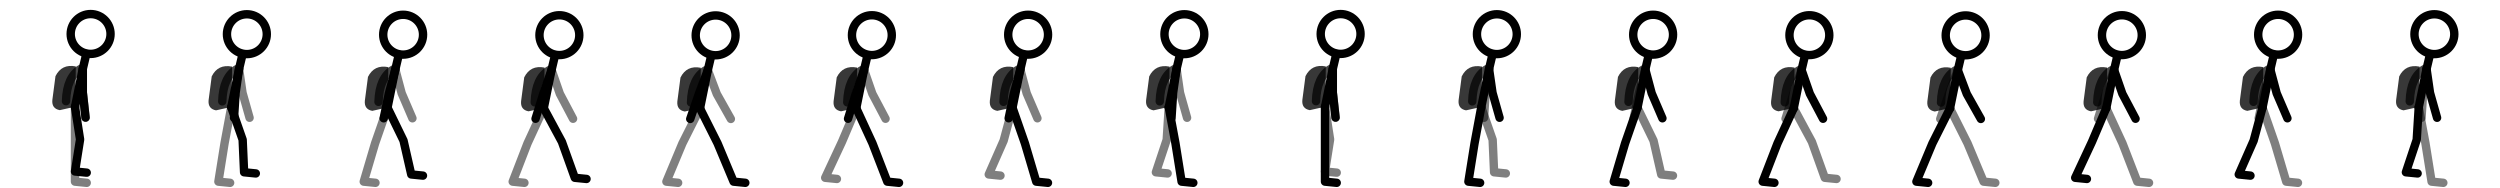
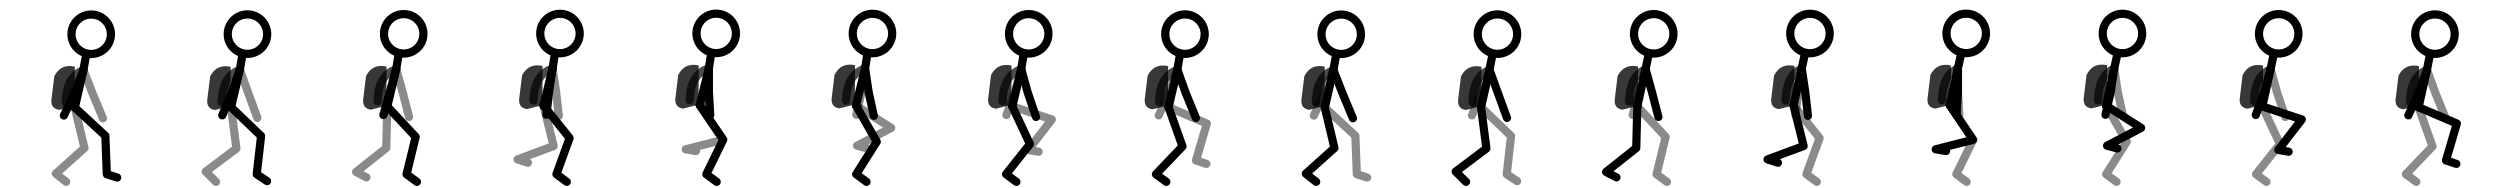
- <svg xmlns="http://www.w3.org/2000/svg" viewBox="0 0 640 48" width="640" height="48" fill="none" stroke="black" stroke-width="2.15" stroke-linecap="round" stroke-linejoin="round">
+ <svg xmlns="http://www.w3.org/2000/svg" viewBox="0 0 640 48" width="640" height="48" fill="none" stroke="black" stroke-width="2.1" stroke-linecap="round" stroke-linejoin="round">
  <g data-frame="0" transform="translate(0 0)">
-     <path data-backpack="true" opacity=".78" fill="black" stroke="none" d="M19.4 17.00 Q15.8 16.30 14.2 19.50 L13.4 25.60 Q13.2 27.80 15.3 28.20 L19.3 27.30 Z" />
-     <path data-strap="true" opacity=".72" d="M20.7 17.60 Q17.1 19.60 16.9 25.90" />
-     <path data-limb="far-leg" opacity=".50" d="M19.20 27.40 L19.20 36.70 L19.20 46.50 L22.20 46.80" />
-     <path data-limb="far-arm" opacity=".50" d="M21.20 17.60 L21.20 23.70 L21.90 30.10" />
-     <path data-limb="near-leg" opacity="1" d="M19.20 27.40 L20.50 35.70 L19.20 43.90 L22.20 44.20" />
-     <path data-limb="near-arm" opacity="1" d="M21.20 17.60 L21.20 23.70 L21.90 30.10" />
-     <path data-body="true" d="M22.1 13.80 L21.20 17.60 L19.20 27.40" />
-     <circle data-head="true" cx="23.20" cy="8.70" r="5.1" />
+     <path data-backpack="true" opacity=".78" fill="black" stroke="none" d="M19.15 17.06 Q15.55 16.26 13.90 19.51 L13.15 25.66 Q13.05 27.81 15.15 28.11 L19.10 27.11 Z" />
+     <path data-strap="true" opacity=".7" d="M20.85 18.18 Q17.00 19.93 16.85 26.23" />
+     <path data-limb="far-leg" opacity=".46" d="M19.15 27.53 L21.62 37.89 L14.29 44.46 L16.94 46.55" />
+     <path data-limb="far-arm" opacity=".46" d="M21.35 17.93 L23.70 23.93 L26.35 30.28" />
+     <path data-limb="near-leg" opacity="1" d="M19.15 27.53 L26.97 34.76 L27.35 44.60 L30.00 45.45" />
+     <path data-limb="near-arm" opacity="1" d="M21.35 17.93 L19.00 23.93 L16.35 29.58" />
+     <path data-body="true" d="M22.05 14.10 L21.35 17.93 L19.15 27.53" />
+     <circle data-head="true" cx="23.35" cy="8.77" r="5.05" />
  </g>
  <g data-frame="1" transform="translate(40 0)">
-     <path data-backpack="true" opacity=".78" fill="black" stroke="none" d="M19.4 17.05 Q15.8 16.35 14.2 19.55 L13.4 25.65 Q13.2 27.85 15.3 28.25 L19.3 27.35 Z" />
-     <path data-strap="true" opacity=".72" d="M20.7 17.65 Q17.1 19.65 16.9 25.95" />
-     <path data-limb="far-leg" opacity=".50" d="M19.20 27.45 L17.48 36.70 L15.91 46.50 L18.91 46.80" />
-     <path data-limb="far-arm" opacity=".50" d="M21.20 17.65 L22.08 23.75 L23.89 30.15" />
-     <path data-limb="near-leg" opacity="1" d="M19.20 27.45 L22.12 35.78 L22.49 44.10 L25.49 44.40" />
-     <path data-limb="near-arm" opacity="1" d="M21.20 17.65 L20.32 23.75 L19.91 30.15" />
-     <path data-body="true" d="M22.1 13.85 L21.20 17.65 L19.20 27.45" />
-     <circle data-head="true" cx="23.20" cy="8.75" r="5.1" />
+     <path data-backpack="true" opacity=".78" fill="black" stroke="none" d="M19.04 17.11 Q15.44 16.31 13.79 19.56 L13.04 25.71 Q12.94 27.86 15.04 28.16 L18.99 27.16 Z" />
+     <path data-strap="true" opacity=".7" d="M20.85 18.11 Q16.89 19.86 16.74 26.15" />
+     <path data-limb="far-leg" opacity=".46" d="M19.15 27.45 L20.52 38.01 L12.65 43.93 L15.30 46.55" />
+     <path data-limb="far-arm" opacity=".46" d="M21.40 17.86 L23.57 23.86 L25.88 30.18" />
+     <path data-limb="near-leg" opacity="1" d="M19.15 27.45 L26.84 34.81 L25.72 44.60 L28.37 46.37" />
+     <path data-limb="near-arm" opacity="1" d="M21.40 17.86 L19.22 23.86 L16.91 29.53" />
+     <path data-body="true" d="M22.05 14.06 L21.40 17.86 L19.15 27.45" />
+     <circle data-head="true" cx="23.35" cy="8.74" r="5.05" />
  </g>
  <g data-frame="2" transform="translate(80 0)">
-     <path data-backpack="true" opacity=".78" fill="black" stroke="none" d="M19.4 17.18 Q15.8 16.48 14.2 19.68 L13.4 25.78 Q13.2 27.98 15.3 28.38 L19.3 27.48 Z" />
-     <path data-strap="true" opacity=".72" d="M20.7 17.78 Q17.1 19.78 16.9 26.07" />
-     <path data-limb="far-leg" opacity=".50" d="M19.20 27.57 L16.02 36.70 L13.12 46.50 L16.12 46.80" />
-     <path data-limb="far-arm" opacity=".50" d="M21.20 17.78 L22.83 23.88 L25.58 30.28" />
-     <path data-limb="near-leg" opacity="1" d="M19.20 27.57 L23.30 35.99 L25.28 44.66 L28.28 44.96" />
-     <path data-limb="near-arm" opacity="1" d="M21.20 17.78 L19.57 23.88 L18.22 30.28" />
-     <path data-body="true" d="M22.1 13.98 L21.20 17.78 L19.20 27.57" />
-     <circle data-head="true" cx="23.20" cy="8.88" r="5.1" />
+     <path data-backpack="true" opacity=".78" fill="black" stroke="none" d="M18.95 17.03 Q15.35 16.23 13.70 19.48 L12.95 25.63 Q12.85 27.78 14.95 28.08 L18.90 27.08 Z" />
+     <path data-strap="true" opacity=".7" d="M20.85 17.94 Q16.80 19.69 16.65 25.94" />
+     <path data-limb="far-leg" opacity=".46" d="M19.15 27.24 L18.88 37.89 L11.16 44.01 L13.81 45.41" />
+     <path data-limb="far-arm" opacity=".46" d="M21.43 17.69 L23.10 23.69 L24.72 29.94" />
+     <path data-limb="near-leg" opacity="1" d="M19.15 27.24 L26.41 35.03 L24.08 44.60 L26.73 46.55" />
+     <path data-limb="near-arm" opacity="1" d="M21.43 17.69 L19.77 23.69 L18.15 29.44" />
+     <path data-body="true" d="M22.05 13.95 L21.43 17.69 L19.15 27.24" />
+     <circle data-head="true" cx="23.35" cy="8.66" r="5.05" />
  </g>
  <g data-frame="3" transform="translate(120 0)">
-     <path data-backpack="true" opacity=".78" fill="black" stroke="none" d="M19.4 17.30 Q15.8 16.60 14.2 19.80 L13.4 25.90 Q13.2 28.10 15.3 28.50 L19.3 27.60 Z" />
-     <path data-strap="true" opacity=".72" d="M20.7 17.90 Q17.1 19.90 16.9 26.20" />
-     <path data-limb="far-leg" opacity=".50" d="M19.20 27.70 L15.04 36.70 L11.25 46.50 L14.25 46.80" />
-     <path data-limb="far-arm" opacity=".50" d="M21.20 17.90 L23.32 24.00 L26.70 30.40" />
-     <path data-limb="near-leg" opacity="1" d="M19.20 27.70 L23.85 36.32 L27.15 45.51 L30.15 45.81" />
-     <path data-limb="near-arm" opacity="1" d="M21.20 17.90 L19.08 24.00 L17.10 30.40" />
-     <path data-body="true" d="M22.1 14.10 L21.20 17.90 L19.20 27.70" />
-     <circle data-head="true" cx="23.20" cy="9.00" r="5.1" />
+     <path data-backpack="true" opacity=".78" fill="black" stroke="none" d="M18.89 16.88 Q15.29 16.08 13.64 19.33 L12.89 25.48 Q12.79 27.63 14.89 27.93 L18.84 26.93 Z" />
+     <path data-strap="true" opacity=".7" d="M20.85 17.77 Q16.74 19.52 16.59 25.73" />
+     <path data-limb="far-leg" opacity=".46" d="M19.15 27.03 L21.73 37.37 L12.50 40.81 L15.15 41.66" />
+     <path data-limb="far-arm" opacity=".46" d="M21.46 17.52 L22.36 23.52 L23.05 29.65" />
+     <path data-limb="near-leg" opacity="1" d="M19.15 27.03 L25.81 35.34 L22.45 44.60 L25.10 46.55" />
+     <path data-limb="near-arm" opacity="1" d="M21.46 17.52 L20.56 23.52 L19.87 29.39" />
+     <path data-body="true" d="M22.05 13.84 L21.46 17.52 L19.15 27.03" />
+     <circle data-head="true" cx="23.35" cy="8.58" r="5.05" />
  </g>
  <g data-frame="4" transform="translate(160 0)">
-     <path data-backpack="true" opacity=".78" fill="black" stroke="none" d="M19.4 17.35 Q15.8 16.65 14.2 19.85 L13.4 25.95 Q13.2 28.15 15.3 28.55 L19.3 27.65 Z" />
-     <path data-strap="true" opacity=".72" d="M20.7 17.95 Q17.1 19.95 16.9 26.25" />
-     <path data-limb="far-leg" opacity=".50" d="M19.20 27.75 L14.70 36.70 L10.60 46.50 L13.60 46.80" />
-     <path data-limb="far-arm" opacity=".50" d="M21.20 17.95 L23.50 24.05 L27.10 30.45" />
-     <path data-limb="near-leg" opacity="1" d="M19.20 27.75 L23.70 36.70 L27.80 46.50 L30.80 46.80" />
-     <path data-limb="near-arm" opacity="1" d="M21.20 17.95 L18.90 24.05 L16.70 30.45" />
-     <path data-body="true" d="M22.1 14.15 L21.20 17.95 L19.20 27.75" />
-     <circle data-head="true" cx="23.20" cy="9.05" r="5.1" />
+     <path data-backpack="true" opacity=".78" fill="black" stroke="none" d="M18.87 16.75 Q15.27 15.95 13.62 19.20 L12.87 25.35 Q12.77 27.50 14.87 27.80 L18.82 26.80 Z" />
+     <path data-strap="true" opacity=".7" d="M20.85 17.70 Q16.72 19.45 16.57 25.65" />
+     <path data-limb="far-leg" opacity=".46" d="M19.15 26.95 L25.09 35.79 L15.54 38.22 L18.19 38.66" />
+     <path data-limb="far-arm" opacity=".46" d="M21.47 17.45 L21.47 23.45 L21.12 29.45" />
+     <path data-limb="near-leg" opacity="1" d="M19.15 26.95 L25.15 35.75 L20.82 44.60 L23.47 46.55" />
+     <path data-limb="near-arm" opacity="1" d="M21.47 17.45 L21.47 23.45 L21.82 29.45" />
+     <path data-body="true" d="M22.05 13.80 L21.47 17.45 L19.15 26.95" />
+     <circle data-head="true" cx="23.35" cy="8.55" r="5.05" />
  </g>
  <g data-frame="5" transform="translate(200 0)">
-     <path data-backpack="true" opacity=".78" fill="black" stroke="none" d="M19.4 17.30 Q15.8 16.60 14.2 19.80 L13.4 25.90 Q13.2 28.10 15.3 28.50 L19.3 27.60 Z" />
-     <path data-strap="true" opacity=".72" d="M20.7 17.90 Q17.1 19.90 16.9 26.20" />
-     <path data-limb="far-leg" opacity=".50" d="M19.20 27.70 L15.54 36.32 L11.25 45.51 L14.25 45.81" />
-     <path data-limb="far-arm" opacity=".50" d="M21.20 17.90 L23.32 24.00 L26.70 30.40" />
-     <path data-limb="near-leg" opacity="1" d="M19.20 27.70 L23.36 36.70 L27.15 46.50 L30.15 46.80" />
-     <path data-limb="near-arm" opacity="1" d="M21.20 17.90 L19.08 24.00 L17.10 30.40" />
-     <path data-body="true" d="M22.1 14.10 L21.20 17.90 L19.20 27.70" />
-     <circle data-head="true" cx="23.20" cy="9.00" r="5.1" />
+     <path data-backpack="true" opacity=".78" fill="black" stroke="none" d="M18.89 16.70 Q15.29 15.90 13.64 19.15 L12.89 25.30 Q12.79 27.45 14.89 27.75 L18.84 26.75 Z" />
+     <path data-strap="true" opacity=".7" d="M20.85 17.77 Q16.74 19.52 16.59 25.73" />
+     <path data-limb="far-leg" opacity=".46" d="M19.15 27.03 L28.14 32.74 L19.41 37.30 L22.06 38.00" />
+     <path data-limb="far-arm" opacity=".46" d="M21.46 17.52 L20.56 23.52 L19.22 29.39" />
+     <path data-limb="near-leg" opacity="1" d="M19.15 27.03 L24.45 36.27 L19.18 44.60 L21.83 46.55" />
+     <path data-limb="near-arm" opacity="1" d="M21.46 17.52 L22.36 23.52 L23.70 29.65" />
+     <path data-body="true" d="M22.05 13.84 L21.46 17.52 L19.15 27.03" />
+     <circle data-head="true" cx="23.35" cy="8.58" r="5.05" />
  </g>
  <g data-frame="6" transform="translate(240 0)">
-     <path data-backpack="true" opacity=".78" fill="black" stroke="none" d="M19.4 17.18 Q15.8 16.48 14.2 19.68 L13.4 25.78 Q13.2 27.98 15.3 28.38 L19.3 27.48 Z" />
-     <path data-strap="true" opacity=".72" d="M20.7 17.78 Q17.1 19.78 16.9 26.07" />
-     <path data-limb="far-leg" opacity=".50" d="M19.20 27.57 L16.94 35.99 L13.12 44.66 L16.12 44.96" />
-     <path data-limb="far-arm" opacity=".50" d="M21.20 17.78 L22.83 23.88 L25.58 30.28" />
-     <path data-limb="near-leg" opacity="1" d="M19.20 27.57 L22.38 36.70 L25.28 46.50 L28.28 46.80" />
-     <path data-limb="near-arm" opacity="1" d="M21.20 17.78 L19.57 23.88 L18.22 30.28" />
-     <path data-body="true" d="M22.1 13.98 L21.20 17.78 L19.20 27.57" />
-     <circle data-head="true" cx="23.20" cy="8.88" r="5.1" />
+     <path data-backpack="true" opacity=".78" fill="black" stroke="none" d="M18.95 16.78 Q15.35 15.98 13.70 19.23 L12.95 25.38 Q12.85 27.53 14.95 27.83 L18.90 26.83 Z" />
+     <path data-strap="true" opacity=".7" d="M20.85 17.94 Q16.80 19.69 16.65 25.94" />
+     <path data-limb="far-leg" opacity=".46" d="M19.15 27.24 L29.26 30.58 L23.24 38.38 L25.89 38.84" />
+     <path data-limb="far-arm" opacity=".46" d="M21.43 17.69 L19.77 23.69 L17.65 29.44" />
+     <path data-limb="near-leg" opacity="1" d="M19.15 27.24 L23.67 36.88 L17.55 44.60 L20.20 46.55" />
+     <path data-limb="near-arm" opacity="1" d="M21.43 17.69 L23.10 23.69 L25.22 29.94" />
+     <path data-body="true" d="M22.05 13.95 L21.43 17.69 L19.15 27.24" />
+     <circle data-head="true" cx="23.35" cy="8.66" r="5.05" />
  </g>
  <g data-frame="7" transform="translate(280 0)">
-     <path data-backpack="true" opacity=".78" fill="black" stroke="none" d="M19.4 17.05 Q15.8 16.35 14.2 19.55 L13.4 25.65 Q13.2 27.85 15.3 28.25 L19.3 27.35 Z" />
-     <path data-strap="true" opacity=".72" d="M20.7 17.65 Q17.1 19.65 16.9 25.95" />
-     <path data-limb="far-leg" opacity=".50" d="M19.20 27.45 L18.68 35.78 L15.91 44.10 L18.91 44.40" />
-     <path data-limb="far-arm" opacity=".50" d="M21.20 17.65 L22.08 23.75 L23.89 30.15" />
-     <path data-limb="near-leg" opacity="1" d="M19.20 27.45 L20.92 36.70 L22.49 46.50 L25.49 46.80" />
-     <path data-limb="near-arm" opacity="1" d="M21.20 17.65 L20.32 23.75 L19.91 30.15" />
-     <path data-body="true" d="M22.1 13.85 L21.20 17.65 L19.20 27.45" />
-     <circle data-head="true" cx="23.20" cy="8.75" r="5.1" />
+     <path data-backpack="true" opacity=".78" fill="black" stroke="none" d="M19.04 16.93 Q15.44 16.13 13.79 19.38 L13.04 25.53 Q12.94 27.68 15.04 27.98 L18.99 26.98 Z" />
+     <path data-strap="true" opacity=".7" d="M20.85 18.11 Q16.89 19.86 16.74 26.15" />
+     <path data-limb="far-leg" opacity=".46" d="M19.15 27.45 L28.95 31.62 L26.18 41.07 L28.83 41.95" />
+     <path data-limb="far-arm" opacity=".46" d="M21.40 17.86 L19.22 23.86 L16.64 29.53" />
+     <path data-limb="near-leg" opacity="1" d="M19.15 27.45 L22.72 37.48 L15.92 44.60 L18.57 46.55" />
+     <path data-limb="near-arm" opacity="1" d="M21.40 17.86 L23.57 23.86 L26.15 30.18" />
+     <path data-body="true" d="M22.05 14.06 L21.40 17.86 L19.15 27.45" />
+     <circle data-head="true" cx="23.35" cy="8.74" r="5.05" />
  </g>
  <g data-frame="8" transform="translate(320 0)">
-     <path data-backpack="true" opacity=".78" fill="black" stroke="none" d="M19.4 17.00 Q15.8 16.30 14.2 19.50 L13.4 25.60 Q13.2 27.80 15.3 28.20 L19.3 27.30 Z" />
-     <path data-strap="true" opacity=".72" d="M20.7 17.60 Q17.1 19.60 16.9 25.90" />
-     <path data-limb="far-leg" opacity=".50" d="M19.20 27.40 L20.50 35.70 L19.20 43.90 L22.20 44.20" />
-     <path data-limb="far-arm" opacity=".50" d="M21.20 17.60 L21.20 23.70 L21.90 30.10" />
-     <path data-limb="near-leg" opacity="1" d="M19.20 27.40 L19.20 36.70 L19.20 46.50 L22.20 46.80" />
-     <path data-limb="near-arm" opacity="1" d="M21.20 17.60 L21.20 23.70 L21.90 30.10" />
-     <path data-body="true" d="M22.1 13.80 L21.20 17.60 L19.20 27.40" />
-     <circle data-head="true" cx="23.20" cy="8.70" r="5.1" />
+     <path data-backpack="true" opacity=".78" fill="black" stroke="none" d="M19.15 17.06 Q15.55 16.26 13.90 19.51 L13.15 25.66 Q13.05 27.81 15.15 28.11 L19.10 27.11 Z" />
+     <path data-strap="true" opacity=".7" d="M20.85 18.18 Q17.00 19.93 16.85 26.23" />
+     <path data-limb="far-leg" opacity=".46" d="M19.15 27.53 L26.97 34.76 L27.35 44.60 L30.00 45.45" />
+     <path data-limb="far-arm" opacity=".46" d="M21.35 17.93 L19.00 23.93 L16.35 29.58" />
+     <path data-limb="near-leg" opacity="1" d="M19.15 27.53 L21.62 37.89 L14.29 44.46 L16.94 46.55" />
+     <path data-limb="near-arm" opacity="1" d="M21.35 17.93 L23.70 23.93 L26.35 30.28" />
+     <path data-body="true" d="M22.05 14.10 L21.35 17.93 L19.15 27.53" />
+     <circle data-head="true" cx="23.35" cy="8.77" r="5.05" />
  </g>
  <g data-frame="9" transform="translate(360 0)">
-     <path data-backpack="true" opacity=".78" fill="black" stroke="none" d="M19.4 17.05 Q15.8 16.35 14.2 19.55 L13.4 25.65 Q13.2 27.85 15.3 28.25 L19.3 27.35 Z" />
-     <path data-strap="true" opacity=".72" d="M20.7 17.65 Q17.1 19.65 16.9 25.95" />
-     <path data-limb="far-leg" opacity=".50" d="M19.20 27.45 L22.12 35.78 L22.49 44.10 L25.49 44.40" />
-     <path data-limb="far-arm" opacity=".50" d="M21.20 17.65 L20.32 23.75 L19.91 30.15" />
-     <path data-limb="near-leg" opacity="1" d="M19.20 27.45 L17.48 36.70 L15.91 46.50 L18.91 46.80" />
-     <path data-limb="near-arm" opacity="1" d="M21.20 17.65 L22.08 23.75 L23.89 30.15" />
-     <path data-body="true" d="M22.1 13.85 L21.20 17.65 L19.20 27.45" />
-     <circle data-head="true" cx="23.20" cy="8.75" r="5.1" />
+     <path data-backpack="true" opacity=".78" fill="black" stroke="none" d="M19.26 17.11 Q15.66 16.31 14.01 19.56 L13.26 25.71 Q13.16 27.86 15.26 28.16 L19.21 27.16 Z" />
+     <path data-strap="true" opacity=".7" d="M20.85 18.11 Q17.11 19.86 16.96 26.15" />
+     <path data-limb="far-leg" opacity=".46" d="M19.15 27.45 L26.84 34.81 L25.72 44.60 L28.37 46.37" />
+     <path data-limb="far-arm" opacity=".46" d="M21.30 17.86 L19.13 23.86 L16.82 29.53" />
+     <path data-limb="near-leg" opacity="1" d="M19.15 27.45 L20.52 38.01 L12.65 43.93 L15.30 46.55" />
+     <path data-limb="near-arm" opacity="1" d="M21.30 17.86 L23.48 23.86 L25.79 30.18" />
+     <path data-body="true" d="M22.05 14.06 L21.30 17.86 L19.15 27.45" />
+     <circle data-head="true" cx="23.35" cy="8.74" r="5.05" />
  </g>
  <g data-frame="10" transform="translate(400 0)">
-     <path data-backpack="true" opacity=".78" fill="black" stroke="none" d="M19.4 17.18 Q15.8 16.48 14.2 19.68 L13.4 25.78 Q13.2 27.98 15.3 28.38 L19.3 27.48 Z" />
-     <path data-strap="true" opacity=".72" d="M20.7 17.78 Q17.1 19.78 16.9 26.07" />
-     <path data-limb="far-leg" opacity=".50" d="M19.20 27.57 L23.30 35.99 L25.28 44.66 L28.28 44.96" />
-     <path data-limb="far-arm" opacity=".50" d="M21.20 17.78 L19.57 23.88 L18.22 30.28" />
-     <path data-limb="near-leg" opacity="1" d="M19.20 27.57 L16.02 36.70 L13.12 46.50 L16.12 46.80" />
-     <path data-limb="near-arm" opacity="1" d="M21.20 17.78 L22.83 23.88 L25.58 30.28" />
-     <path data-body="true" d="M22.1 13.98 L21.20 17.78 L19.20 27.57" />
-     <circle data-head="true" cx="23.20" cy="8.88" r="5.1" />
+     <path data-backpack="true" opacity=".78" fill="black" stroke="none" d="M19.35 17.03 Q15.75 16.23 14.10 19.48 L13.35 25.63 Q13.25 27.78 15.35 28.08 L19.30 27.08 Z" />
+     <path data-strap="true" opacity=".7" d="M20.85 17.94 Q17.20 19.69 17.05 25.94" />
+     <path data-limb="far-leg" opacity=".46" d="M19.15 27.24 L26.41 35.03 L24.08 44.60 L26.73 46.55" />
+     <path data-limb="far-arm" opacity=".46" d="M21.27 17.69 L19.60 23.69 L17.98 29.44" />
+     <path data-limb="near-leg" opacity="1" d="M19.15 27.24 L18.88 37.89 L11.16 44.01 L13.81 45.41" />
+     <path data-limb="near-arm" opacity="1" d="M21.27 17.69 L22.93 23.69 L24.55 29.94" />
+     <path data-body="true" d="M22.05 13.95 L21.27 17.69 L19.15 27.24" />
+     <circle data-head="true" cx="23.35" cy="8.66" r="5.05" />
  </g>
  <g data-frame="11" transform="translate(440 0)">
-     <path data-backpack="true" opacity=".78" fill="black" stroke="none" d="M19.4 17.30 Q15.8 16.60 14.2 19.80 L13.4 25.90 Q13.2 28.10 15.3 28.50 L19.3 27.60 Z" />
-     <path data-strap="true" opacity=".72" d="M20.7 17.90 Q17.1 19.90 16.9 26.20" />
-     <path data-limb="far-leg" opacity=".50" d="M19.20 27.70 L23.85 36.32 L27.15 45.51 L30.15 45.81" />
-     <path data-limb="far-arm" opacity=".50" d="M21.20 17.90 L19.08 24.00 L17.10 30.40" />
-     <path data-limb="near-leg" opacity="1" d="M19.20 27.70 L15.04 36.70 L11.25 46.50 L14.25 46.80" />
-     <path data-limb="near-arm" opacity="1" d="M21.20 17.90 L23.32 24.00 L26.70 30.40" />
-     <path data-body="true" d="M22.1 14.10 L21.20 17.90 L19.20 27.70" />
-     <circle data-head="true" cx="23.20" cy="9.00" r="5.1" />
+     <path data-backpack="true" opacity=".78" fill="black" stroke="none" d="M19.41 16.88 Q15.81 16.08 14.16 19.33 L13.41 25.48 Q13.31 27.63 15.41 27.93 L19.36 26.93 Z" />
+     <path data-strap="true" opacity=".7" d="M20.85 17.77 Q17.26 19.52 17.11 25.73" />
+     <path data-limb="far-leg" opacity=".46" d="M19.15 27.03 L25.81 35.34 L22.45 44.60 L25.10 46.55" />
+     <path data-limb="far-arm" opacity=".46" d="M21.24 17.52 L20.34 23.52 L19.65 29.39" />
+     <path data-limb="near-leg" opacity="1" d="M19.15 27.03 L21.73 37.37 L12.50 40.81 L15.15 41.66" />
+     <path data-limb="near-arm" opacity="1" d="M21.24 17.52 L22.14 23.52 L22.83 29.65" />
+     <path data-body="true" d="M22.05 13.84 L21.24 17.52 L19.15 27.03" />
+     <circle data-head="true" cx="23.35" cy="8.58" r="5.05" />
  </g>
  <g data-frame="12" transform="translate(480 0)">
-     <path data-backpack="true" opacity=".78" fill="black" stroke="none" d="M19.4 17.35 Q15.8 16.65 14.2 19.85 L13.4 25.95 Q13.2 28.15 15.3 28.55 L19.3 27.65 Z" />
-     <path data-strap="true" opacity=".72" d="M20.7 17.95 Q17.1 19.95 16.9 26.25" />
-     <path data-limb="far-leg" opacity=".50" d="M19.20 27.75 L23.70 36.70 L27.80 46.50 L30.80 46.80" />
-     <path data-limb="far-arm" opacity=".50" d="M21.20 17.95 L18.90 24.05 L16.70 30.45" />
-     <path data-limb="near-leg" opacity="1" d="M19.20 27.75 L14.70 36.70 L10.60 46.50 L13.60 46.80" />
-     <path data-limb="near-arm" opacity="1" d="M21.20 17.95 L23.50 24.05 L27.10 30.45" />
-     <path data-body="true" d="M22.1 14.15 L21.20 17.95 L19.20 27.75" />
-     <circle data-head="true" cx="23.20" cy="9.05" r="5.1" />
+     <path data-backpack="true" opacity=".78" fill="black" stroke="none" d="M19.43 16.75 Q15.83 15.95 14.18 19.20 L13.43 25.35 Q13.33 27.50 15.43 27.80 L19.38 26.80 Z" />
+     <path data-strap="true" opacity=".7" d="M20.85 17.70 Q17.28 19.45 17.13 25.65" />
+     <path data-limb="far-leg" opacity=".46" d="M19.15 26.95 L25.15 35.75 L20.82 44.60 L23.47 46.55" />
+     <path data-limb="far-arm" opacity=".46" d="M21.23 17.45 L21.23 23.45 L21.58 29.45" />
+     <path data-limb="near-leg" opacity="1" d="M19.15 26.95 L25.09 35.79 L15.54 38.22 L18.19 38.66" />
+     <path data-limb="near-arm" opacity="1" d="M21.23 17.45 L21.23 23.45 L20.88 29.45" />
+     <path data-body="true" d="M22.05 13.80 L21.23 17.45 L19.15 26.95" />
+     <circle data-head="true" cx="23.35" cy="8.55" r="5.05" />
  </g>
  <g data-frame="13" transform="translate(520 0)">
-     <path data-backpack="true" opacity=".78" fill="black" stroke="none" d="M19.4 17.30 Q15.8 16.60 14.2 19.80 L13.4 25.90 Q13.2 28.10 15.3 28.50 L19.3 27.60 Z" />
-     <path data-strap="true" opacity=".72" d="M20.7 17.90 Q17.1 19.90 16.9 26.20" />
-     <path data-limb="far-leg" opacity=".50" d="M19.20 27.70 L23.36 36.70 L27.15 46.50 L30.15 46.80" />
-     <path data-limb="far-arm" opacity=".50" d="M21.20 17.90 L19.08 24.00 L17.10 30.40" />
-     <path data-limb="near-leg" opacity="1" d="M19.20 27.70 L15.54 36.32 L11.25 45.51 L14.25 45.81" />
-     <path data-limb="near-arm" opacity="1" d="M21.20 17.90 L23.32 24.00 L26.70 30.40" />
-     <path data-body="true" d="M22.1 14.10 L21.20 17.90 L19.20 27.70" />
-     <circle data-head="true" cx="23.20" cy="9.00" r="5.1" />
+     <path data-backpack="true" opacity=".78" fill="black" stroke="none" d="M19.41 16.70 Q15.81 15.90 14.16 19.15 L13.41 25.30 Q13.31 27.45 15.41 27.75 L19.36 26.75 Z" />
+     <path data-strap="true" opacity=".7" d="M20.85 17.77 Q17.26 19.52 17.11 25.73" />
+     <path data-limb="far-leg" opacity=".46" d="M19.15 27.03 L24.45 36.27 L19.18 44.60 L21.83 46.55" />
+     <path data-limb="far-arm" opacity=".46" d="M21.24 17.52 L22.14 23.52 L23.48 29.65" />
+     <path data-limb="near-leg" opacity="1" d="M19.15 27.03 L28.14 32.74 L19.41 37.30 L22.06 38.00" />
+     <path data-limb="near-arm" opacity="1" d="M21.24 17.52 L20.34 23.52 L19.00 29.39" />
+     <path data-body="true" d="M22.05 13.84 L21.24 17.52 L19.15 27.03" />
+     <circle data-head="true" cx="23.35" cy="8.58" r="5.05" />
  </g>
  <g data-frame="14" transform="translate(560 0)">
-     <path data-backpack="true" opacity=".78" fill="black" stroke="none" d="M19.4 17.18 Q15.8 16.48 14.2 19.68 L13.4 25.78 Q13.2 27.98 15.3 28.38 L19.3 27.48 Z" />
-     <path data-strap="true" opacity=".72" d="M20.7 17.78 Q17.1 19.78 16.9 26.07" />
-     <path data-limb="far-leg" opacity=".50" d="M19.20 27.57 L22.38 36.70 L25.28 46.50 L28.28 46.80" />
-     <path data-limb="far-arm" opacity=".50" d="M21.20 17.78 L19.57 23.88 L18.22 30.28" />
-     <path data-limb="near-leg" opacity="1" d="M19.20 27.57 L16.94 35.99 L13.12 44.66 L16.12 44.96" />
-     <path data-limb="near-arm" opacity="1" d="M21.20 17.78 L22.83 23.88 L25.58 30.28" />
-     <path data-body="true" d="M22.1 13.98 L21.20 17.78 L19.20 27.57" />
-     <circle data-head="true" cx="23.20" cy="8.88" r="5.1" />
+     <path data-backpack="true" opacity=".78" fill="black" stroke="none" d="M19.35 16.78 Q15.75 15.98 14.10 19.23 L13.35 25.38 Q13.25 27.53 15.35 27.83 L19.30 26.83 Z" />
+     <path data-strap="true" opacity=".7" d="M20.85 17.94 Q17.20 19.69 17.05 25.94" />
+     <path data-limb="far-leg" opacity=".46" d="M19.15 27.24 L23.67 36.88 L17.55 44.60 L20.20 46.55" />
+     <path data-limb="far-arm" opacity=".46" d="M21.27 17.69 L22.93 23.69 L25.05 29.94" />
+     <path data-limb="near-leg" opacity="1" d="M19.15 27.24 L29.26 30.58 L23.24 38.38 L25.89 38.84" />
+     <path data-limb="near-arm" opacity="1" d="M21.27 17.69 L19.60 23.69 L17.48 29.44" />
+     <path data-body="true" d="M22.05 13.95 L21.27 17.69 L19.15 27.24" />
+     <circle data-head="true" cx="23.35" cy="8.66" r="5.05" />
  </g>
  <g data-frame="15" transform="translate(600 0)">
-     <path data-backpack="true" opacity=".78" fill="black" stroke="none" d="M19.4 17.05 Q15.8 16.35 14.2 19.55 L13.4 25.65 Q13.2 27.85 15.3 28.25 L19.3 27.35 Z" />
-     <path data-strap="true" opacity=".72" d="M20.7 17.65 Q17.1 19.65 16.9 25.95" />
-     <path data-limb="far-leg" opacity=".50" d="M19.20 27.45 L20.92 36.70 L22.49 46.50 L25.49 46.80" />
-     <path data-limb="far-arm" opacity=".50" d="M21.20 17.65 L20.32 23.75 L19.91 30.15" />
-     <path data-limb="near-leg" opacity="1" d="M19.20 27.45 L18.68 35.78 L15.91 44.10 L18.91 44.40" />
-     <path data-limb="near-arm" opacity="1" d="M21.20 17.65 L22.08 23.75 L23.89 30.15" />
-     <path data-body="true" d="M22.1 13.85 L21.20 17.65 L19.20 27.45" />
-     <circle data-head="true" cx="23.20" cy="8.75" r="5.1" />
+     <path data-backpack="true" opacity=".78" fill="black" stroke="none" d="M19.26 16.93 Q15.66 16.13 14.01 19.38 L13.26 25.53 Q13.16 27.68 15.26 27.98 L19.21 26.98 Z" />
+     <path data-strap="true" opacity=".7" d="M20.85 18.11 Q17.11 19.86 16.96 26.15" />
+     <path data-limb="far-leg" opacity=".46" d="M19.15 27.45 L22.72 37.48 L15.92 44.60 L18.57 46.55" />
+     <path data-limb="far-arm" opacity=".46" d="M21.30 17.86 L23.48 23.86 L26.06 30.18" />
+     <path data-limb="near-leg" opacity="1" d="M19.15 27.45 L28.95 31.62 L26.18 41.07 L28.83 41.95" />
+     <path data-limb="near-arm" opacity="1" d="M21.30 17.86 L19.13 23.86 L16.55 29.53" />
+     <path data-body="true" d="M22.05 14.06 L21.30 17.86 L19.15 27.45" />
+     <circle data-head="true" cx="23.35" cy="8.74" r="5.05" />
  </g>
</svg>
